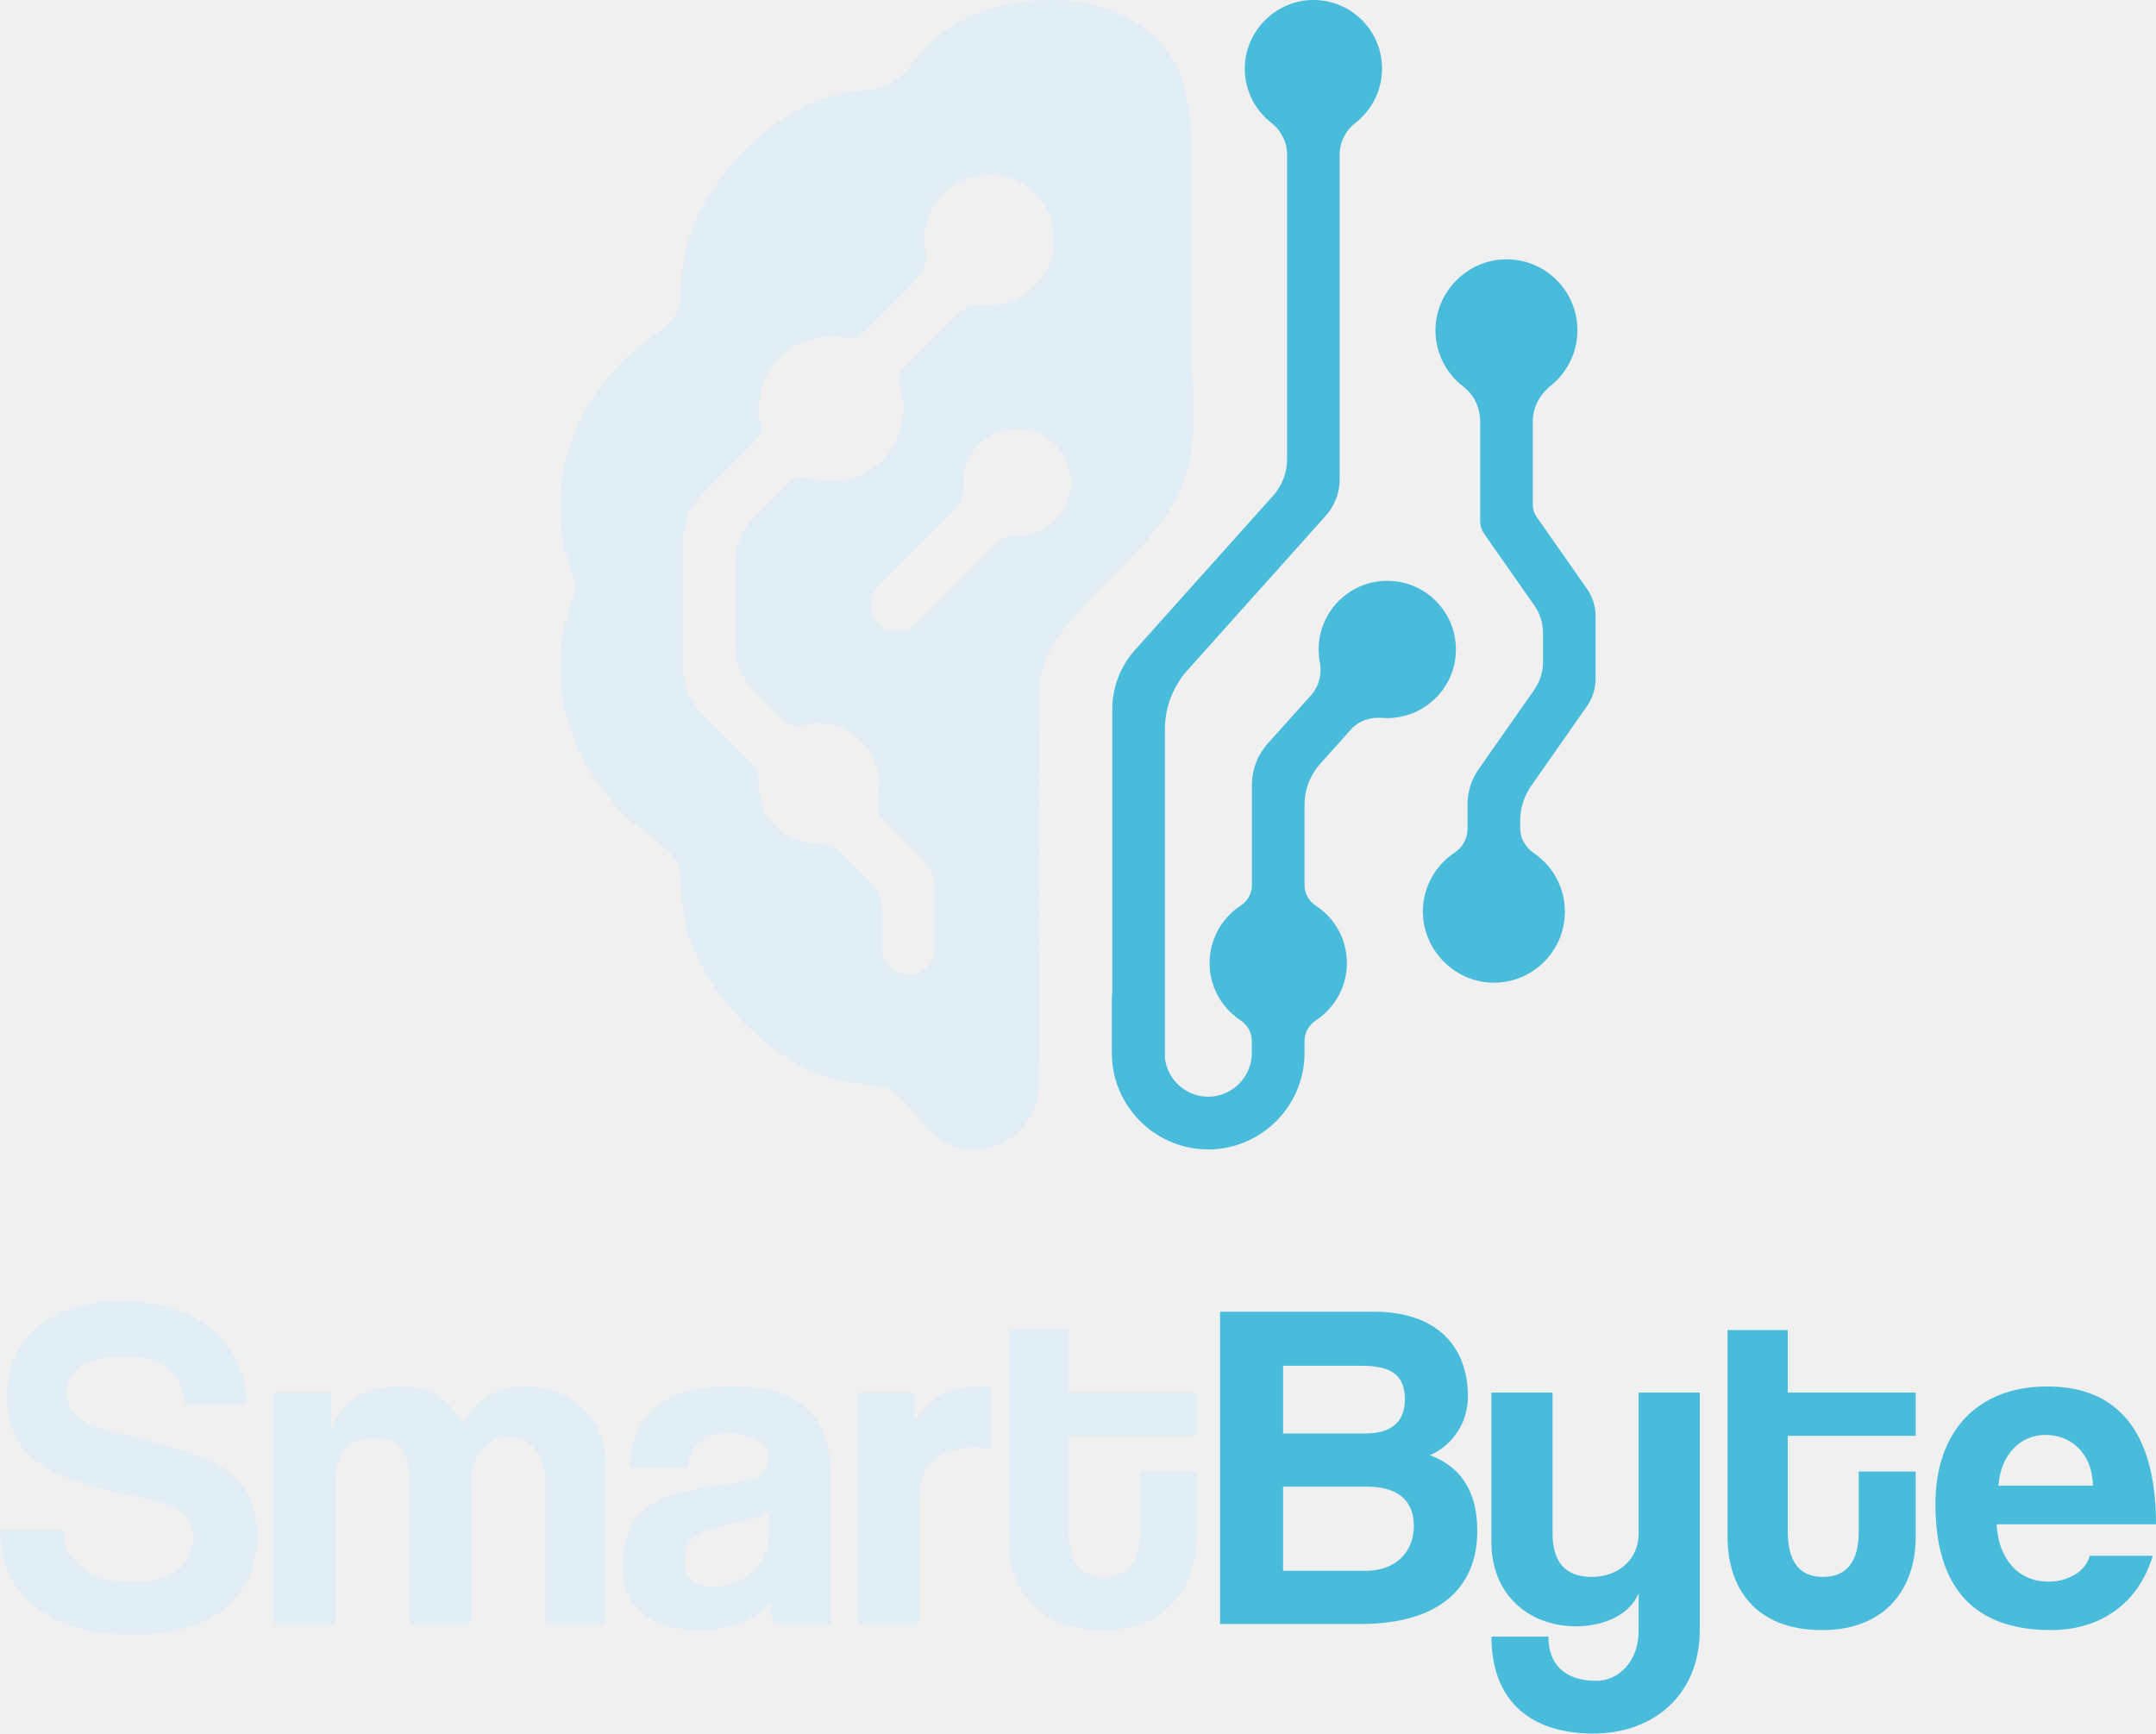
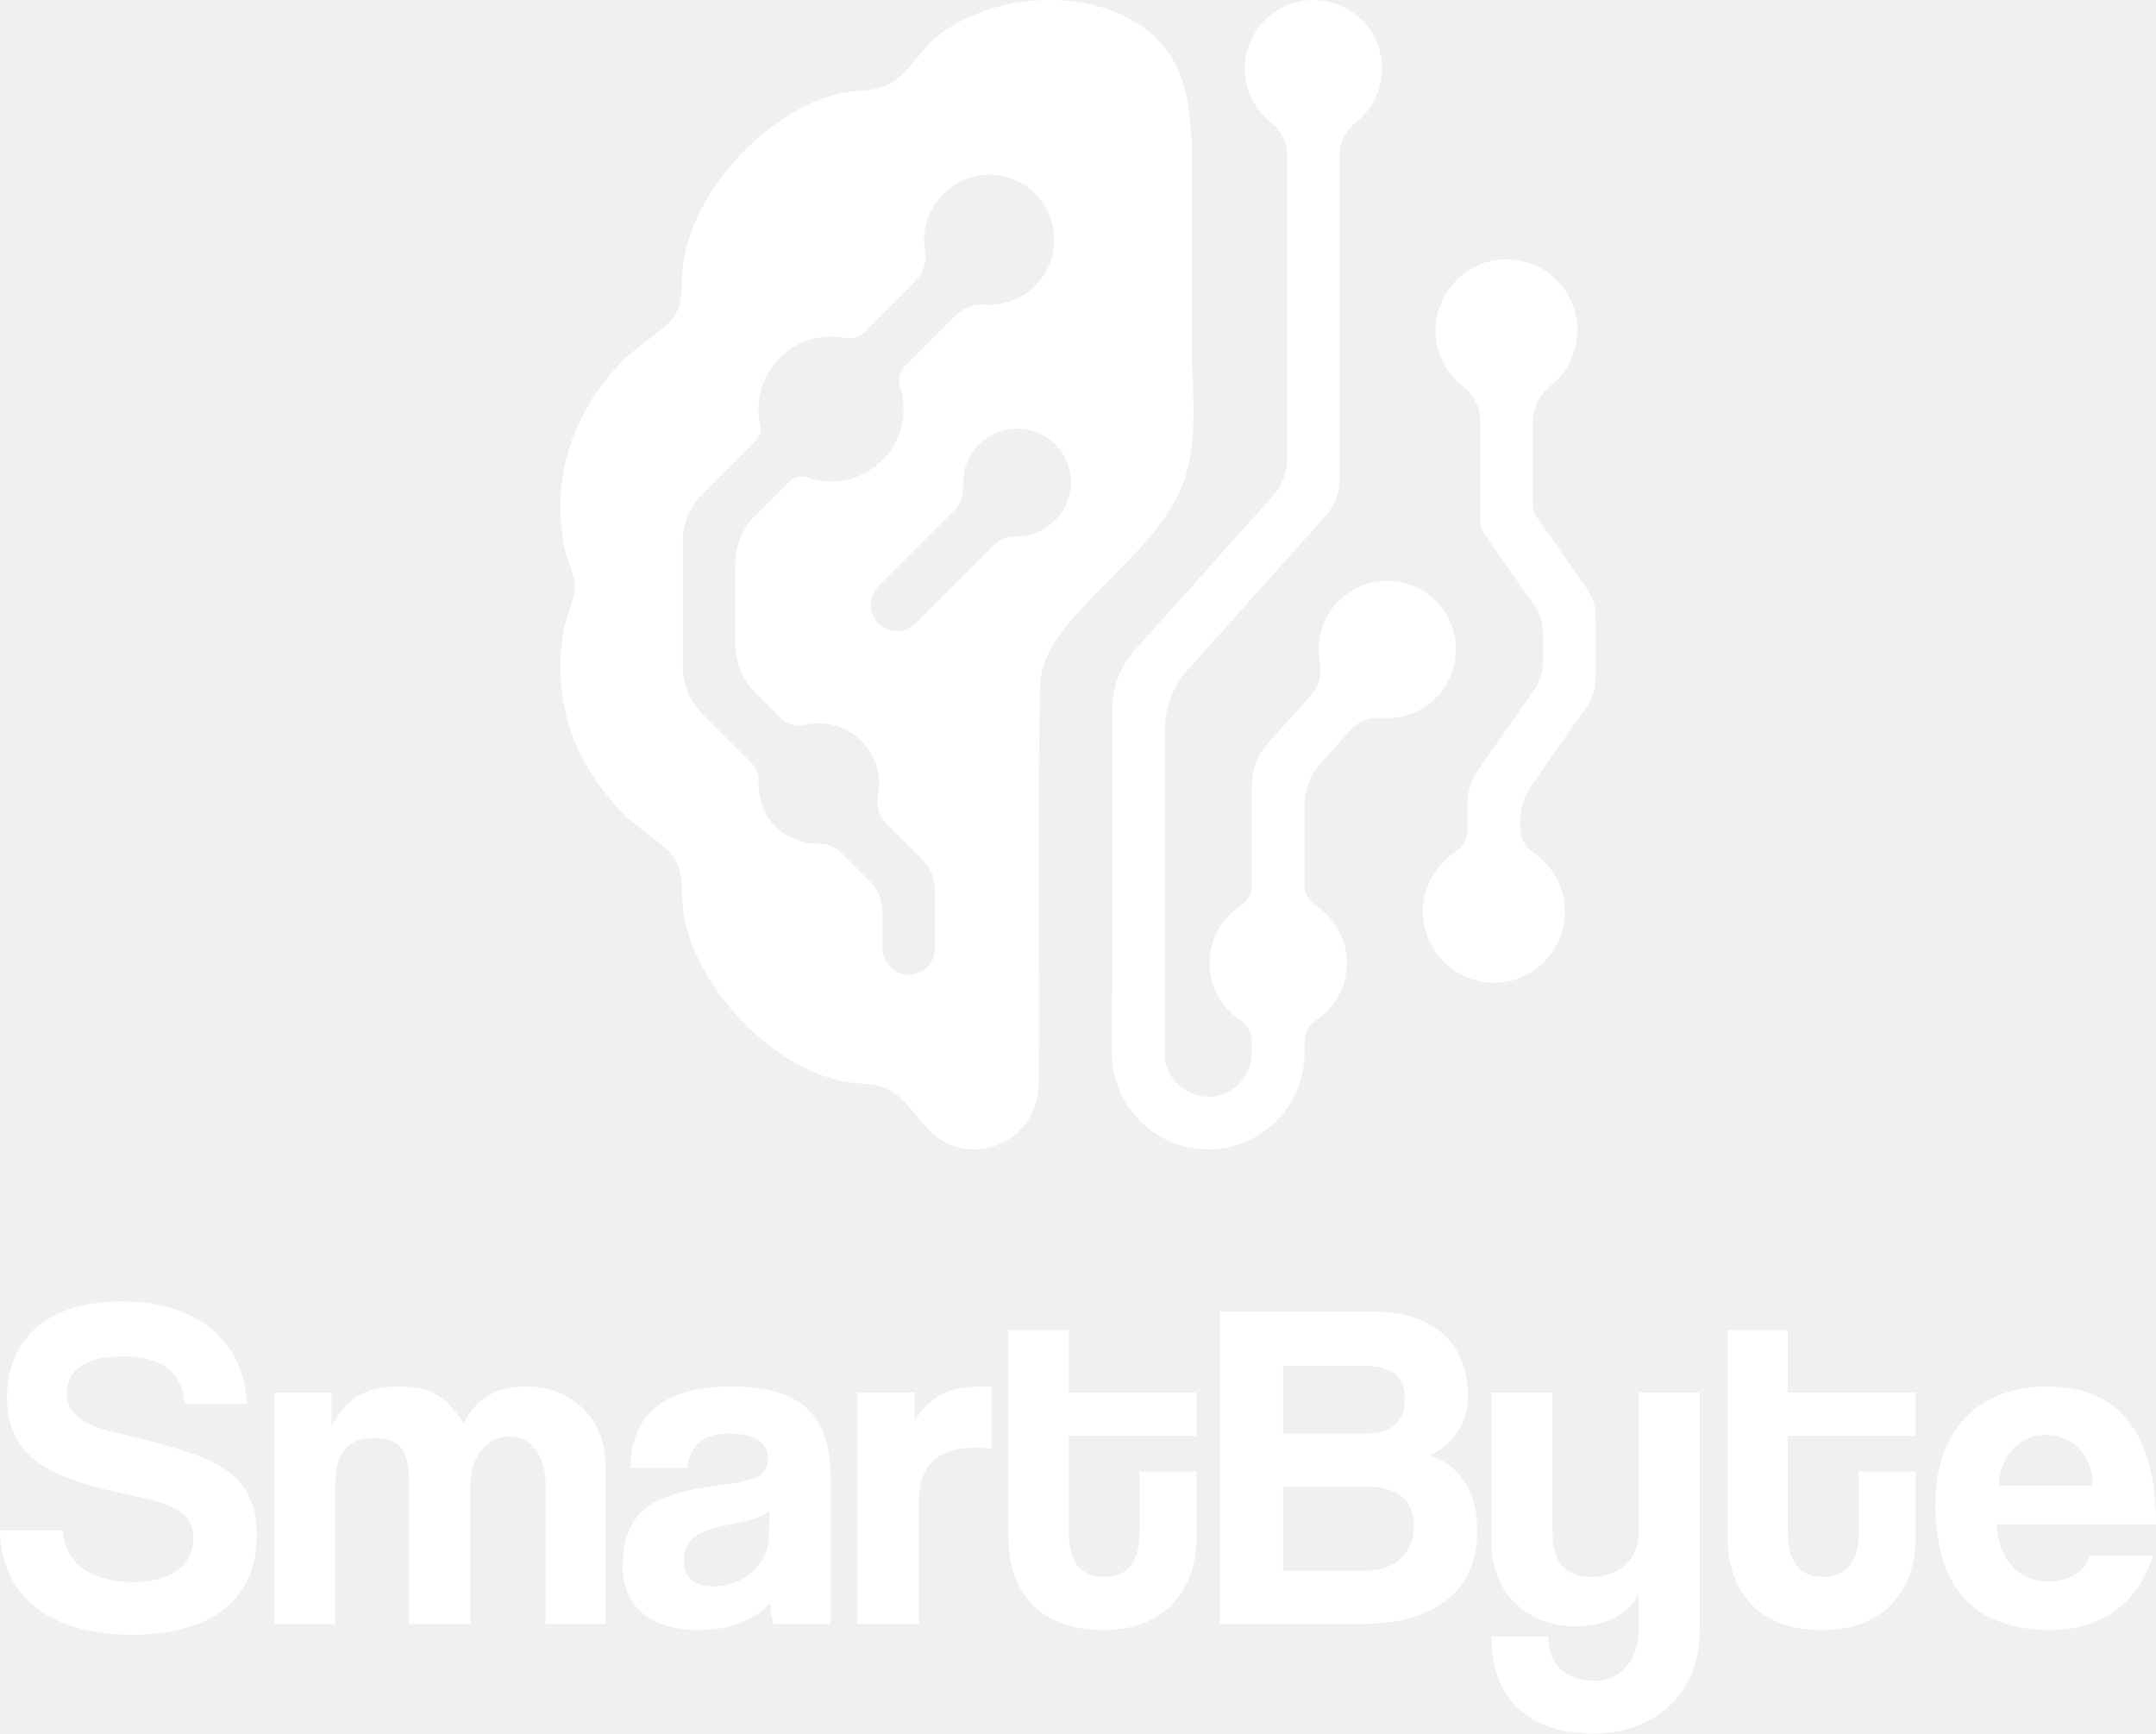
<svg xmlns="http://www.w3.org/2000/svg" viewBox="0 0 545.413 438.613" height="438.613" width="545.413" xml:space="preserve" id="svg2" version="1.1">
  <defs id="defs6" />
  <g transform="matrix(1.333333,0,0,-1.333333,0,438.6133)" id="g10">
    <g transform="scale(0.1)" id="g12">
-       <path id="path14" style="fill:#e1eef5;fill-opacity:1;fill-rule:nonzero;stroke:none" d="M 394.398,519.398 C 350.699,539 285.5,555.102 218.602,571.199 c -66,16 -91.903,37.403 -91.903,74.903 0,44.597 36.602,69.597 106.199,69.597 75,0 111.5,-29.398 117.801,-90.097 H 468.5 c -4.5,113.296 -88.398,194.5 -238.301,194.5 -144.597,0 -216.801,-75.801 -216.801,-182 0,-75 35.703,-117.801 99.004,-146.403 41.996,-18.699 89.297,-29.398 162.399,-45.5 74.097,-16 92,-40.097 92,-74.898 0,-52.699 -42,-83.903 -115.199,-83.903 -79.403,0 -130.301,37.5 -132,98.102 L 0,385.5 C 2.699,252.602 104.398,187.398 250.699,187.398 c 138.403,0 236.5,58 236.5,188.301 0,83.903 -41,120.5 -92.801,143.699" />
-       <path id="path16" style="fill:#e1eef5;fill-opacity:1;fill-rule:nonzero;stroke:none" d="m 998.602,658.602 c -55.403,0 -94.602,-21.403 -118.7,-69.602 -33.902,50.898 -62.5,69.602 -122.3,69.602 -58,0 -99,-17.801 -128.5,-75.801 V 647 H 520.199 V 207.898 h 116 v 266.903 c 0,57.097 24.102,85.597 70.5,85.597 50.903,0 69.602,-17.796 69.602,-88.296 V 207.898 h 116.101 v 262.403 c 0,53.597 31.2,93.699 73.996,93.699 41.102,0 68.702,-37.5 68.702,-90.102 v -266 h 113.4 v 304.403 c 0,82.097 -61.6,146.301 -149.898,146.301" />
-       <path id="path18" style="fill:#e1eef5;fill-opacity:1;fill-rule:nonzero;stroke:none" d="m 1459,374.801 c -0.9,-51.699 -45.5,-95.5 -105.3,-95.5 -36.6,0 -56.2,16.097 -56.2,49.097 0,37.5 21.4,56.204 87.5,68.704 42.8,8.097 63.3,14.296 74.9,25.898 z m -70.5,283.801 c -141,0 -191,-63.301 -192.7,-154.403 h 107.9 c 5.4,39.301 26.8,65.199 79.5,65.199 45.5,0 74,-17 74,-45.5 0,-30.398 -16,-42 -74,-50 -116.9,-16.097 -201.7,-30.398 -201.7,-157.097 0,-71.403 46.4,-120.5 146.3,-120.5 58.9,0 105.3,20.597 133,50.898 0.9,-13.398 3.6,-28.5 7.1,-39.301 h 108 V 485.5 c 0,110.602 -48.2,173.102 -187.4,173.102" />
-       <path id="path20" style="fill:#e1eef5;fill-opacity:1;fill-rule:nonzero;stroke:none" d="m 1865.9,658.602 c -47.3,0 -91.9,-5.301 -130.3,-64.204 V 647 H 1626.8 V 207.898 h 116 v 228.5 c 0,70.5 34.8,106.204 106.2,106.204 10.7,0 21.4,-0.903 32.1,-2.704 v 118.704 h -15.2" />
-       <path id="path22" style="fill:#e1eef5;fill-opacity:1;fill-rule:nonzero;stroke:none" d="M 2270.2,564.898 V 647 H 2027.5 V 765.699 H 1913.2 V 373 c 0,-94.602 50.9,-176.699 179.4,-176.699 124,0 177.6,83 177.6,175.898 v 124.903 h -108 V 382.898 c 0,-54.5 -21.4,-85.699 -67.8,-85.699 -47.3,0 -66.9,32.102 -66.9,87.403 v 180.296 h 242.7" />
-       <path id="path24" style="fill:#49bcdc;fill-opacity:1;fill-rule:nonzero;stroke:none" d="m 2591.4,308.801 h -157 V 468.5 h 158.8 c 55.4,0 89.3,-23.199 89.3,-74.898 0,-48.204 -33.9,-84.801 -91.1,-84.801 z m -157,389.097 h 149 c 58,0 82.1,-18.796 82.1,-64.296 0,-41.903 -25.9,-64.204 -75,-64.204 h -156.1 z m 278.4,-169.597 c 41.1,17 72.3,59.801 72.3,110.699 0,99 -62.5,161.5 -178.5,161.5 H 2314.8 V 207.898 h 266.8 c 149.1,0 221.3,68.801 221.3,176.704 0,84.796 -40.1,125 -90.1,143.699" />
-       <path id="path26" style="fill:#49bcdc;fill-opacity:1;fill-rule:nonzero;stroke:none" d="M 3109,647 V 379.301 c 0,-47.301 -36.6,-82.102 -89.2,-82.102 -49.1,0 -74.1,27.699 -74.1,82.102 V 647 h -116 V 362.301 c 0,-96.301 68.7,-158.801 160.6,-158.801 54.5,0 102.6,23.199 118.7,62.5 v -71.398 c 0,-58 -38.4,-94.602 -80.3,-94.602 -60.7,0 -91,32.102 -91,83.898 h -108 C 2829.7,70.5 2894.8,0 3023.3,0 3135.8,0 3225,72.301 3225,196.301 V 647 h -116" />
-       <path id="path28" style="fill:#49bcdc;fill-opacity:1;fill-rule:nonzero;stroke:none" d="M 3634.6,564.898 V 647 H 3391.9 V 765.699 H 3277.7 V 373 c 0,-94.602 50.8,-176.699 179.3,-176.699 124.1,0 177.6,83 177.6,175.898 v 124.903 h -108 V 382.898 c 0,-54.5 -21.4,-85.699 -67.8,-85.699 -47.3,0 -66.9,32.102 -66.9,87.403 v 180.296 h 242.7" />
-       <path id="path30" style="fill:#49bcdc;fill-opacity:1;fill-rule:nonzero;stroke:none" d="m 3880.9,566.699 c 45.5,0 88.4,-31.199 90.1,-96.398 h -179.3 c 4.4,60.699 42.8,96.398 89.2,96.398 z m 5.4,-278.398 c -57.1,0 -94.6,42.801 -98.2,108.801 h 302.5 c 0,174.097 -71.4,261.5 -206.1,261.5 -134.8,0 -212.4,-87.403 -212.4,-223.102 0,-158.801 73.2,-239.199 219.5,-239.199 93.7,0 166,50.898 192.8,141 h -119.6 c -8,-30.301 -41.1,-49 -78.5,-49" />
-       <path id="path32" style="fill:#e1eef5;fill-opacity:1;fill-rule:nonzero;stroke:none" d="m 1965.68,2278.6 c -13.7,-5.5 -26.8,-7.5 -39.3,-7.1 -15.6,0.6 -30.49,-6.2 -41.59,-17.3 l -147.6,-147.6 c -9.71,-9.8 -22.5,-14.6 -35.21,-14.6 -12.79,0 -25.5,4.8 -35.29,14.6 -19.5,19.5 -19.5,51.1 0,70.5 l 142.5,142.5 c 12.79,12.8 19.3,30.5 18.29,48.6 -0.29,6.1 -0.09,12.4 0.7,18.7 5.91,46.7 44.21,84.1 91.01,88.8 60.79,6.1 112.19,-41.1 112.89,-100.5 0.6,-42.5 -27,-80.6 -66.4,-96.6 z m -191.9,-788.8 c 0,-29.2 -25,-52.5 -54.69,-49.7 -26,2.5 -45,25.8 -45,51.8 v 68.3 c 0,21.3 -8.5,41.7 -23.5,56.7 l -54.81,54.8 c -10.7,10.7 -25.19,16.7 -40.29,16.6 -51.2,-0.4 -98.01,30 -111.3,79.4 -3.8,14 -5.41,27.3 -4.81,40.3 0.6,12.8 -5,25.1 -13.99,34.1 l -93.31,93.3 c -23.39,23.4 -36.49,55.1 -36.49,88.2 v 239.1 c 0,33.3 13.19,65.2 36.8,88.8 l 101.1,101.1 c 7.99,8 11.8,19.6 9.19,30.7 -5,21.5 -4.89,44.9 2.3,69.4 13.11,44.2 48.41,79.5 92.6,92.6 23.61,6.9 46.2,7.2 67.21,2.8 12.5,-2.7 25.5,1.3 34.69,10.5 l 93.2,93.2 c 4.71,4.7 8.91,9.8 12.71,15.2 9.3,13.5 12.7,30.4 9.79,46.6 -1.59,9.4 -2.19,19 -1.59,28.9 4.09,63.4 57.6,114.5 120.99,115.6 69.2,1.2 125.6,-54.5 125.6,-123.4 0,-68.2 -55.2,-123.4 -123.39,-123.4 -2.5,0 -5,0.1 -7.41,0.2 -11.99,0.8 -24.09,-0.7 -34.8,-6.2 -9.69,-4.9 -18.59,-11.3 -26.49,-19.2 l -91.11,-91.1 c -10.29,-10.3 -13.7,-25.7 -9.19,-39.7 6.4,-19.7 8.4,-41.4 4.79,-64 -9.19,-57.9 -55.7,-104.4 -113.6,-113.7 -23.69,-3.7 -46.3,-1.3 -66.9,5.8 -12.1,4.2 -25.6,1 -34.79,-8.1 l -65.1,-65.2 c -23.6,-23.5 -36.8,-55.4 -36.8,-88.7 v -156.6 c 0,-33.1 13.1,-64.8 36.49,-88.2 l 50.1,-50.1 c 11.41,-11.4 28,-16.8 43.8,-12.9 13,3.3 27.01,4.3 41.41,2.6 51.9,-5.9 94.09,-48 100,-99.9 1.5,-12.8 0.9,-25.2 -1.6,-37 -3.8,-18.7 1.8,-38.1 15.3,-51.6 l 69.4,-69.5 c 15,-15 23.49,-35.4 23.49,-56.7 z m 487.41,1128.9 0.19,401.5 c -3.8,44.3 -6.49,91.4 -24.09,132.6 -72.6,170.7 -347.11,171.7 -469.61,58.2 -31.9,-29.7 -52.99,-76.2 -98.2,-88.1 -22.4,-5.9 -48.29,-4.9 -71.3,-9.6 -142.09,-29.8 -290.7,-190.4 -303.29,-336.1 -3.01,-36.1 3.29,-71 -25.2,-99.5 -28.91,-28.8 -64.2,-46.2 -94.51,-79.1 -88.7,-96.4 -127.79,-208.8 -105.99,-340.5 0.29,-1.7 0.5,-3.5 0.99,-5.2 0.6,-3.4 1.61,-6.8 2.61,-10.4 0.6,-1.8 1.09,-3.6 1.69,-5.3 0.41,-1.5 0.91,-3 1.41,-4.5 0.59,-1.8 1.19,-3.4 1.79,-5.2 5.21,-15.2 10.91,-30.9 12.71,-45.6 0.1,-1 0.2,-1.9 0.29,-2.9 0.31,-1.1 0.41,-2.3 0.31,-3.5 -0.4,-6.9 -1.7,-14.2 -3.6,-21.4 -5.31,-20.4 -15,-41.8 -18.2,-61 -21.8,-131.7 17.29,-244.1 105.99,-340.5 30.31,-32.9 65.6,-50.4 94.51,-79.2 28.49,-28.4 22.19,-63.3 25.2,-99.4 12.59,-145.8 161.2,-306.3 303.29,-336.1 23.01,-4.8 48.9,-3.8 71.3,-9.7 45.21,-11.9 66.3,-58.3 98.2,-88 0.31,-0.3 0.6,-0.5 0.91,-0.8 69.59,-63.9 183.8,-23.2 199.5,70.1 2.2,12.9 3.29,26.7 3.19,41.4 1.11,248.5 -2.5,497.1 1.9,745.4 8.3,59.1 41.4,97 79.81,139.3 11.9,13.1 24.9,26.4 38.29,40 5,5.1 10,10.2 15.31,15.3 4.6,4.7 9.4,9.5 14.09,14.4 13.41,13.5 26.8,27.3 39.71,41.5 9.4,10.3 18.49,20.7 27.09,31.4 1.81,2.1 3.41,4.3 5.1,6.4 1.8,2.1 3.41,4.3 5,6.5 3.41,4.2 6.61,8.6 9.71,13 4.4,6.3 8.8,12.7 12.79,19.1 1.51,2.6 3.1,5.1 4.5,7.7 1.31,2.2 2.71,4.5 3.91,6.8 5.2,9.3 9.79,18.7 13.7,28.4 0.9,2.1 1.79,4.4 2.5,6.6 0.9,2.3 1.79,4.8 2.6,7.1 25.19,75.2 15.8,161 13.9,238.9" />
-       <path id="path34" style="fill:#49bcdc;fill-opacity:1;fill-rule:nonzero;stroke:none" d="m 2611.05,2185.75 c -53.36,-8.34 -96.71,-50.7 -106.83,-103.72 -3.22,-17.01 -3,-33.57 -0.11,-49.03 4.33,-22.45 -1.45,-45.68 -16.68,-62.69 l -82.37,-91.94 v 0 c -19.19,-21.47 -29.79,-49.27 -29.79,-78.07 v -44.43 -145.74 c 0,-15.67 -7.78,-30.24 -20.79,-38.68 -21.57,-13.9 -38.69,-34.02 -48.8,-57.7 -7,-15.79 -10.67,-33.24 -10.67,-51.58 0,-17.45 3.33,-34.02 9.56,-49.14 9.89,-24.45 27.12,-45.13 48.91,-59.47 13.23,-8.78 21.57,-23.23 21.57,-39.13 v -23.12 c 0,-3.23 -0.11,-5.23 -0.23,-6.45 l -0.11,-0.56 v -0.55 c -0.22,-2.67 -0.66,-5.34 -1.11,-7.89 -7.34,-38.36 -41.57,-67.37 -81.26,-67.37 -23.68,0 -45.58,9.89 -61.59,27.68 -11.45,12.78 -18.56,28.57 -20.56,45.36 v 624.08 c 0,41.46 15.23,81.48 42.91,112.28 l 238.34,266.24 24.01,26.79 c 16.9,19.01 26.34,43.58 26.34,69.03 v 616.53 c 0,23.6 11.28,45.57 29.93,60.04 30.67,23.79 50.45,61.02 50.45,102.93 0,73.59 -61.14,132.95 -135.51,130.06 -68.59,-2.67 -124.62,-60.7 -124.95,-129.51 -0.23,-42.02 19.45,-79.48 50.36,-103.38 18.67,-14.57 29.9,-36.58 29.9,-60.14 v -578.4 c 0,-25.45 -9.45,-50.02 -26.35,-69.03 L 2153.16,2055.9 c -27.57,-30.9 -42.8,-70.81 -42.8,-112.16 v -536.26 c -0.55,-5.01 -0.89,-10.12 -0.89,-15.23 v -100.94 c 0,-46.8 17.79,-89.6 46.8,-121.95 33.58,-37.35 82.15,-60.92 136.07,-60.92 94.94,0 173.53,73.37 181.98,166.3 0.55,5.45 0.78,11.01 0.78,16.57 v 23.01 c 0,15.9 8.44,30.35 21.67,39.13 21.68,14.23 38.69,34.68 48.81,58.81 6.33,15.34 9.89,32.23 9.89,49.91 0,14.56 -2.34,28.46 -6.89,41.46 v 0.12 c -0.89,2.89 -1.89,5.66 -3,8.33 -10.01,24.01 -27.02,44.25 -48.47,58.48 -13.45,8.78 -22.01,23.34 -22.01,39.46 v 152.18 c 0,28.85 10.64,56.69 29.89,78.18 l 57.93,64.67 c 14.78,16.57 36.68,24.13 58.8,22.24 13.9,-1.12 28.35,0 43.36,3.89 50.47,13.23 89.26,56.47 96.04,108.16 11.57,86.93 -62.8,160.08 -150.07,146.41" />
-       <path id="path36" style="fill:#49bcdc;fill-opacity:1;fill-rule:nonzero;stroke:none" d="m 3010.88,2172.34 -95.38,136.29 c -4.78,6.78 -7.33,14.89 -7.33,23.23 v 157.85 c 0,26.79 13.22,51.25 34.12,68.04 30.91,24.57 50.58,62.47 50.58,105.05 0,75.93 -62.69,137.18 -139.29,134.62 -71.25,-2.33 -129.51,-62.37 -130.06,-133.62 -0.33,-44.02 20.57,-83.15 53.02,-107.94 20.46,-15.68 31.8,-40.36 31.8,-66.04 v -189.53 c 0,-8.34 2.56,-16.45 7.34,-23.24 l 95.38,-136.28 c 10.67,-15.23 16.45,-33.47 16.45,-52.03 v -55.69 c 0,-18.68 -5.78,-36.91 -16.45,-52.25 l -73.04,-104.27 -32.81,-46.9 c -13.52,-19.33 -20.77,-42.35 -20.77,-65.94 v -45.87 c 0,-18.18 -8.59,-35.67 -23.8,-45.63 -36.7,-24.02 -60.96,-65.42 -61,-112.55 -0.04,-71.36 58.01,-131.9 129.31,-134.69 76.85,-2.99 140.09,58.42 140.09,134.59 0,46.27 -23.36,87.03 -58.91,111.26 -15.75,10.74 -25.87,27.93 -25.87,47 v 14.42 c 0,23.6 7.26,46.62 20.79,65.95 l 105.72,151.06 c 10.78,15.34 16.56,33.57 16.56,52.36 v 118.61 c 0,18.68 -5.78,36.91 -16.45,52.14" />
+       <path id="path14" style="fill:#ffffff;fill-opacity:1;fill-rule:nonzero;stroke:none" d="M 394.398,519.398 C 350.699,539 285.5,555.102 218.602,571.199 c -66,16 -91.903,37.403 -91.903,74.903 0,44.597 36.602,69.597 106.199,69.597 75,0 111.5,-29.398 117.801,-90.097 H 468.5 c -4.5,113.296 -88.398,194.5 -238.301,194.5 -144.597,0 -216.801,-75.801 -216.801,-182 0,-75 35.703,-117.801 99.004,-146.403 41.996,-18.699 89.297,-29.398 162.399,-45.5 74.097,-16 92,-40.097 92,-74.898 0,-52.699 -42,-83.903 -115.199,-83.903 -79.403,0 -130.301,37.5 -132,98.102 L 0,385.5 C 2.699,252.602 104.398,187.398 250.699,187.398 c 138.403,0 236.5,58 236.5,188.301 0,83.903 -41,120.5 -92.801,143.699" />
+       <path id="path16" style="fill:#ffffff;fill-opacity:1;fill-rule:nonzero;stroke:none" d="m 998.602,658.602 c -55.403,0 -94.602,-21.403 -118.7,-69.602 -33.902,50.898 -62.5,69.602 -122.3,69.602 -58,0 -99,-17.801 -128.5,-75.801 V 647 H 520.199 V 207.898 h 116 v 266.903 c 0,57.097 24.102,85.597 70.5,85.597 50.903,0 69.602,-17.796 69.602,-88.296 V 207.898 h 116.101 v 262.403 c 0,53.597 31.2,93.699 73.996,93.699 41.102,0 68.702,-37.5 68.702,-90.102 v -266 h 113.4 v 304.403 c 0,82.097 -61.6,146.301 -149.898,146.301" />
+       <path id="path18" style="fill:#ffffff;fill-opacity:1;fill-rule:nonzero;stroke:none" d="m 1459,374.801 c -0.9,-51.699 -45.5,-95.5 -105.3,-95.5 -36.6,0 -56.2,16.097 -56.2,49.097 0,37.5 21.4,56.204 87.5,68.704 42.8,8.097 63.3,14.296 74.9,25.898 z m -70.5,283.801 c -141,0 -191,-63.301 -192.7,-154.403 h 107.9 c 5.4,39.301 26.8,65.199 79.5,65.199 45.5,0 74,-17 74,-45.5 0,-30.398 -16,-42 -74,-50 -116.9,-16.097 -201.7,-30.398 -201.7,-157.097 0,-71.403 46.4,-120.5 146.3,-120.5 58.9,0 105.3,20.597 133,50.898 0.9,-13.398 3.6,-28.5 7.1,-39.301 h 108 V 485.5 c 0,110.602 -48.2,173.102 -187.4,173.102" />
+       <path id="path20" style="fill:#ffffff;fill-opacity:1;fill-rule:nonzero;stroke:none" d="m 1865.9,658.602 c -47.3,0 -91.9,-5.301 -130.3,-64.204 V 647 H 1626.8 V 207.898 h 116 v 228.5 c 0,70.5 34.8,106.204 106.2,106.204 10.7,0 21.4,-0.903 32.1,-2.704 v 118.704 h -15.2" />
+       <path id="path22" style="fill:#ffffff;fill-opacity:1;fill-rule:nonzero;stroke:none" d="M 2270.2,564.898 V 647 H 2027.5 V 765.699 H 1913.2 V 373 c 0,-94.602 50.9,-176.699 179.4,-176.699 124,0 177.6,83 177.6,175.898 v 124.903 h -108 V 382.898 c 0,-54.5 -21.4,-85.699 -67.8,-85.699 -47.3,0 -66.9,32.102 -66.9,87.403 v 180.296 h 242.7" />
+       <path id="path24" style="fill:#ffffff;fill-opacity:1;fill-rule:nonzero;stroke:none" d="m 2591.4,308.801 h -157 V 468.5 h 158.8 c 55.4,0 89.3,-23.199 89.3,-74.898 0,-48.204 -33.9,-84.801 -91.1,-84.801 z m -157,389.097 h 149 c 58,0 82.1,-18.796 82.1,-64.296 0,-41.903 -25.9,-64.204 -75,-64.204 h -156.1 z m 278.4,-169.597 c 41.1,17 72.3,59.801 72.3,110.699 0,99 -62.5,161.5 -178.5,161.5 H 2314.8 V 207.898 h 266.8 c 149.1,0 221.3,68.801 221.3,176.704 0,84.796 -40.1,125 -90.1,143.699" />
+       <path id="path26" style="fill:#ffffff;fill-opacity:1;fill-rule:nonzero;stroke:none" d="M 3109,647 V 379.301 c 0,-47.301 -36.6,-82.102 -89.2,-82.102 -49.1,0 -74.1,27.699 -74.1,82.102 V 647 h -116 V 362.301 c 0,-96.301 68.7,-158.801 160.6,-158.801 54.5,0 102.6,23.199 118.7,62.5 v -71.398 c 0,-58 -38.4,-94.602 -80.3,-94.602 -60.7,0 -91,32.102 -91,83.898 h -108 C 2829.7,70.5 2894.8,0 3023.3,0 3135.8,0 3225,72.301 3225,196.301 V 647 h -116" />
+       <path id="path28" style="fill:#ffffff;fill-opacity:1;fill-rule:nonzero;stroke:none" d="M 3634.6,564.898 V 647 H 3391.9 V 765.699 H 3277.7 V 373 c 0,-94.602 50.8,-176.699 179.3,-176.699 124.1,0 177.6,83 177.6,175.898 v 124.903 h -108 V 382.898 c 0,-54.5 -21.4,-85.699 -67.8,-85.699 -47.3,0 -66.9,32.102 -66.9,87.403 v 180.296 h 242.7" />
+       <path id="path30" style="fill:#ffffff;fill-opacity:1;fill-rule:nonzero;stroke:none" d="m 3880.9,566.699 c 45.5,0 88.4,-31.199 90.1,-96.398 h -179.3 c 4.4,60.699 42.8,96.398 89.2,96.398 z m 5.4,-278.398 c -57.1,0 -94.6,42.801 -98.2,108.801 h 302.5 c 0,174.097 -71.4,261.5 -206.1,261.5 -134.8,0 -212.4,-87.403 -212.4,-223.102 0,-158.801 73.2,-239.199 219.5,-239.199 93.7,0 166,50.898 192.8,141 h -119.6 c -8,-30.301 -41.1,-49 -78.5,-49" />
+       <path id="path32" style="fill:#ffffff;fill-opacity:1;fill-rule:nonzero;stroke:none" d="m 1965.68,2278.6 c -13.7,-5.5 -26.8,-7.5 -39.3,-7.1 -15.6,0.6 -30.49,-6.2 -41.59,-17.3 l -147.6,-147.6 c -9.71,-9.8 -22.5,-14.6 -35.21,-14.6 -12.79,0 -25.5,4.8 -35.29,14.6 -19.5,19.5 -19.5,51.1 0,70.5 l 142.5,142.5 c 12.79,12.8 19.3,30.5 18.29,48.6 -0.29,6.1 -0.09,12.4 0.7,18.7 5.91,46.7 44.21,84.1 91.01,88.8 60.79,6.1 112.19,-41.1 112.89,-100.5 0.6,-42.5 -27,-80.6 -66.4,-96.6 z m -191.9,-788.8 c 0,-29.2 -25,-52.5 -54.69,-49.7 -26,2.5 -45,25.8 -45,51.8 v 68.3 c 0,21.3 -8.5,41.7 -23.5,56.7 l -54.81,54.8 c -10.7,10.7 -25.19,16.7 -40.29,16.6 -51.2,-0.4 -98.01,30 -111.3,79.4 -3.8,14 -5.41,27.3 -4.81,40.3 0.6,12.8 -5,25.1 -13.99,34.1 l -93.31,93.3 c -23.39,23.4 -36.49,55.1 -36.49,88.2 v 239.1 c 0,33.3 13.19,65.2 36.8,88.8 l 101.1,101.1 c 7.99,8 11.8,19.6 9.19,30.7 -5,21.5 -4.89,44.9 2.3,69.4 13.11,44.2 48.41,79.5 92.6,92.6 23.61,6.9 46.2,7.2 67.21,2.8 12.5,-2.7 25.5,1.3 34.69,10.5 l 93.2,93.2 c 4.71,4.7 8.91,9.8 12.71,15.2 9.3,13.5 12.7,30.4 9.79,46.6 -1.59,9.4 -2.19,19 -1.59,28.9 4.09,63.4 57.6,114.5 120.99,115.6 69.2,1.2 125.6,-54.5 125.6,-123.4 0,-68.2 -55.2,-123.4 -123.39,-123.4 -2.5,0 -5,0.1 -7.41,0.2 -11.99,0.8 -24.09,-0.7 -34.8,-6.2 -9.69,-4.9 -18.59,-11.3 -26.49,-19.2 l -91.11,-91.1 c -10.29,-10.3 -13.7,-25.7 -9.19,-39.7 6.4,-19.7 8.4,-41.4 4.79,-64 -9.19,-57.9 -55.7,-104.4 -113.6,-113.7 -23.69,-3.7 -46.3,-1.3 -66.9,5.8 -12.1,4.2 -25.6,1 -34.79,-8.1 l -65.1,-65.2 c -23.6,-23.5 -36.8,-55.4 -36.8,-88.7 v -156.6 c 0,-33.1 13.1,-64.8 36.49,-88.2 l 50.1,-50.1 c 11.41,-11.4 28,-16.8 43.8,-12.9 13,3.3 27.01,4.3 41.41,2.6 51.9,-5.9 94.09,-48 100,-99.9 1.5,-12.8 0.9,-25.2 -1.6,-37 -3.8,-18.7 1.8,-38.1 15.3,-51.6 l 69.4,-69.5 c 15,-15 23.49,-35.4 23.49,-56.7 z m 487.41,1128.9 0.19,401.5 c -3.8,44.3 -6.49,91.4 -24.09,132.6 -72.6,170.7 -347.11,171.7 -469.61,58.2 -31.9,-29.7 -52.99,-76.2 -98.2,-88.1 -22.4,-5.9 -48.29,-4.9 -71.3,-9.6 -142.09,-29.8 -290.7,-190.4 -303.29,-336.1 -3.01,-36.1 3.29,-71 -25.2,-99.5 -28.91,-28.8 -64.2,-46.2 -94.51,-79.1 -88.7,-96.4 -127.79,-208.8 -105.99,-340.5 0.29,-1.7 0.5,-3.5 0.99,-5.2 0.6,-3.4 1.61,-6.8 2.61,-10.4 0.6,-1.8 1.09,-3.6 1.69,-5.3 0.41,-1.5 0.91,-3 1.41,-4.5 0.59,-1.8 1.19,-3.4 1.79,-5.2 5.21,-15.2 10.91,-30.9 12.71,-45.6 0.1,-1 0.2,-1.9 0.29,-2.9 0.31,-1.1 0.41,-2.3 0.31,-3.5 -0.4,-6.9 -1.7,-14.2 -3.6,-21.4 -5.31,-20.4 -15,-41.8 -18.2,-61 -21.8,-131.7 17.29,-244.1 105.99,-340.5 30.31,-32.9 65.6,-50.4 94.51,-79.2 28.49,-28.4 22.19,-63.3 25.2,-99.4 12.59,-145.8 161.2,-306.3 303.29,-336.1 23.01,-4.8 48.9,-3.8 71.3,-9.7 45.21,-11.9 66.3,-58.3 98.2,-88 0.31,-0.3 0.6,-0.5 0.91,-0.8 69.59,-63.9 183.8,-23.2 199.5,70.1 2.2,12.9 3.29,26.7 3.19,41.4 1.11,248.5 -2.5,497.1 1.9,745.4 8.3,59.1 41.4,97 79.81,139.3 11.9,13.1 24.9,26.4 38.29,40 5,5.1 10,10.2 15.31,15.3 4.6,4.7 9.4,9.5 14.09,14.4 13.41,13.5 26.8,27.3 39.71,41.5 9.4,10.3 18.49,20.7 27.09,31.4 1.81,2.1 3.41,4.3 5.1,6.4 1.8,2.1 3.41,4.3 5,6.5 3.41,4.2 6.61,8.6 9.71,13 4.4,6.3 8.8,12.7 12.79,19.1 1.51,2.6 3.1,5.1 4.5,7.7 1.31,2.2 2.71,4.5 3.91,6.8 5.2,9.3 9.79,18.7 13.7,28.4 0.9,2.1 1.79,4.4 2.5,6.6 0.9,2.3 1.79,4.8 2.6,7.1 25.19,75.2 15.8,161 13.9,238.9" />
+       <path id="path34" style="fill:#ffffff;fill-opacity:1;fill-rule:nonzero;stroke:none" d="m 2611.05,2185.75 c -53.36,-8.34 -96.71,-50.7 -106.83,-103.72 -3.22,-17.01 -3,-33.57 -0.11,-49.03 4.33,-22.45 -1.45,-45.68 -16.68,-62.69 l -82.37,-91.94 v 0 c -19.19,-21.47 -29.79,-49.27 -29.79,-78.07 v -44.43 -145.74 c 0,-15.67 -7.78,-30.24 -20.79,-38.68 -21.57,-13.9 -38.69,-34.02 -48.8,-57.7 -7,-15.79 -10.67,-33.24 -10.67,-51.58 0,-17.45 3.33,-34.02 9.56,-49.14 9.89,-24.45 27.12,-45.13 48.91,-59.47 13.23,-8.78 21.57,-23.23 21.57,-39.13 v -23.12 c 0,-3.23 -0.11,-5.23 -0.23,-6.45 l -0.11,-0.56 v -0.55 c -0.22,-2.67 -0.66,-5.34 -1.11,-7.89 -7.34,-38.36 -41.57,-67.37 -81.26,-67.37 -23.68,0 -45.58,9.89 -61.59,27.68 -11.45,12.78 -18.56,28.57 -20.56,45.36 v 624.08 c 0,41.46 15.23,81.48 42.91,112.28 l 238.34,266.24 24.01,26.79 c 16.9,19.01 26.34,43.58 26.34,69.03 v 616.53 c 0,23.6 11.28,45.57 29.93,60.04 30.67,23.79 50.45,61.02 50.45,102.93 0,73.59 -61.14,132.95 -135.51,130.06 -68.59,-2.67 -124.62,-60.7 -124.95,-129.51 -0.23,-42.02 19.45,-79.48 50.36,-103.38 18.67,-14.57 29.9,-36.58 29.9,-60.14 v -578.4 c 0,-25.45 -9.45,-50.02 -26.35,-69.03 L 2153.16,2055.9 c -27.57,-30.9 -42.8,-70.81 -42.8,-112.16 v -536.26 c -0.55,-5.01 -0.89,-10.12 -0.89,-15.23 v -100.94 c 0,-46.8 17.79,-89.6 46.8,-121.95 33.58,-37.35 82.15,-60.92 136.07,-60.92 94.94,0 173.53,73.37 181.98,166.3 0.55,5.45 0.78,11.01 0.78,16.57 v 23.01 c 0,15.9 8.44,30.35 21.67,39.13 21.68,14.23 38.69,34.68 48.81,58.81 6.33,15.34 9.89,32.23 9.89,49.91 0,14.56 -2.34,28.46 -6.89,41.46 v 0.12 c -0.89,2.89 -1.89,5.66 -3,8.33 -10.01,24.01 -27.02,44.25 -48.47,58.48 -13.45,8.78 -22.01,23.34 -22.01,39.46 v 152.18 c 0,28.85 10.64,56.69 29.89,78.18 l 57.93,64.67 c 14.78,16.57 36.68,24.13 58.8,22.24 13.9,-1.12 28.35,0 43.36,3.89 50.47,13.23 89.26,56.47 96.04,108.16 11.57,86.93 -62.8,160.08 -150.07,146.41" />
+       <path id="path36" style="fill:#ffffff;fill-opacity:1;fill-rule:nonzero;stroke:none" d="m 3010.88,2172.34 -95.38,136.29 c -4.78,6.78 -7.33,14.89 -7.33,23.23 v 157.85 c 0,26.79 13.22,51.25 34.12,68.04 30.91,24.57 50.58,62.47 50.58,105.05 0,75.93 -62.69,137.18 -139.29,134.62 -71.25,-2.33 -129.51,-62.37 -130.06,-133.62 -0.33,-44.02 20.57,-83.15 53.02,-107.94 20.46,-15.68 31.8,-40.36 31.8,-66.04 v -189.53 c 0,-8.34 2.56,-16.45 7.34,-23.24 l 95.38,-136.28 c 10.67,-15.23 16.45,-33.47 16.45,-52.03 v -55.69 c 0,-18.68 -5.78,-36.91 -16.45,-52.25 l -73.04,-104.27 -32.81,-46.9 c -13.52,-19.33 -20.77,-42.35 -20.77,-65.94 v -45.87 c 0,-18.18 -8.59,-35.67 -23.8,-45.63 -36.7,-24.02 -60.96,-65.42 -61,-112.55 -0.04,-71.36 58.01,-131.9 129.31,-134.69 76.85,-2.99 140.09,58.42 140.09,134.59 0,46.27 -23.36,87.03 -58.91,111.26 -15.75,10.74 -25.87,27.93 -25.87,47 v 14.42 c 0,23.6 7.26,46.62 20.79,65.95 l 105.72,151.06 c 10.78,15.34 16.56,33.57 16.56,52.36 v 118.61 c 0,18.68 -5.78,36.91 -16.45,52.14" />
    </g>
  </g>
</svg>
